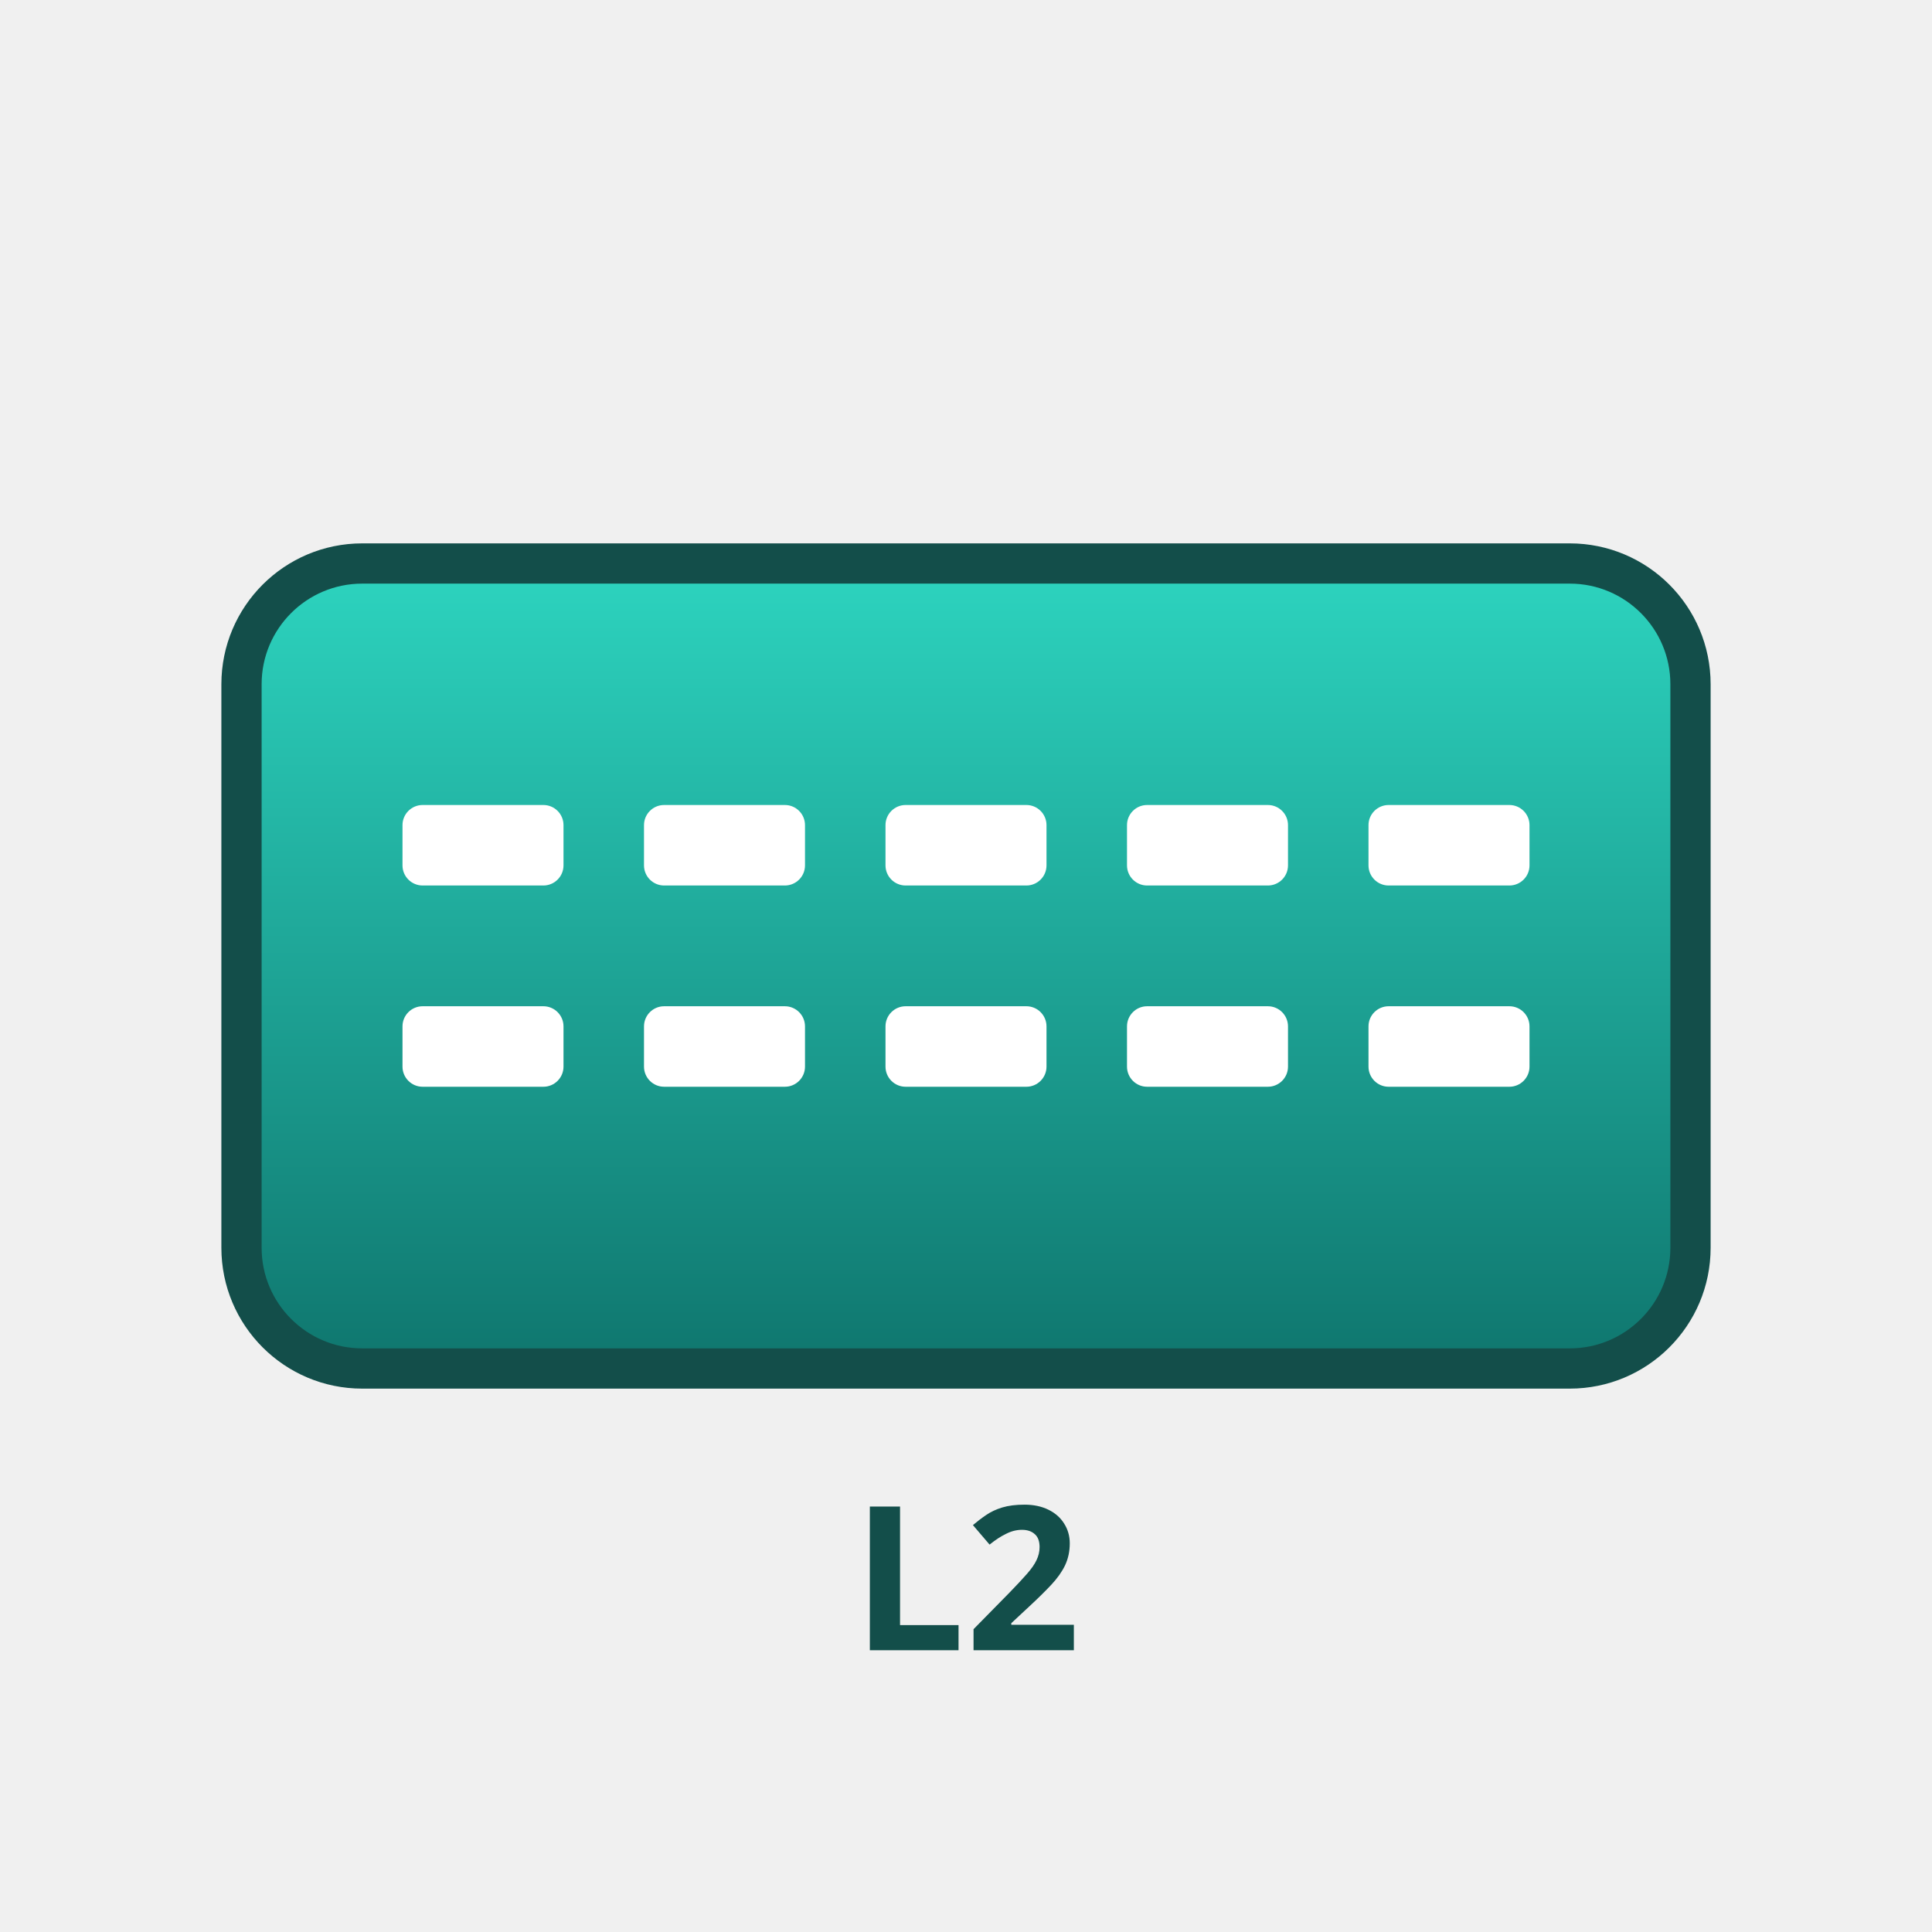
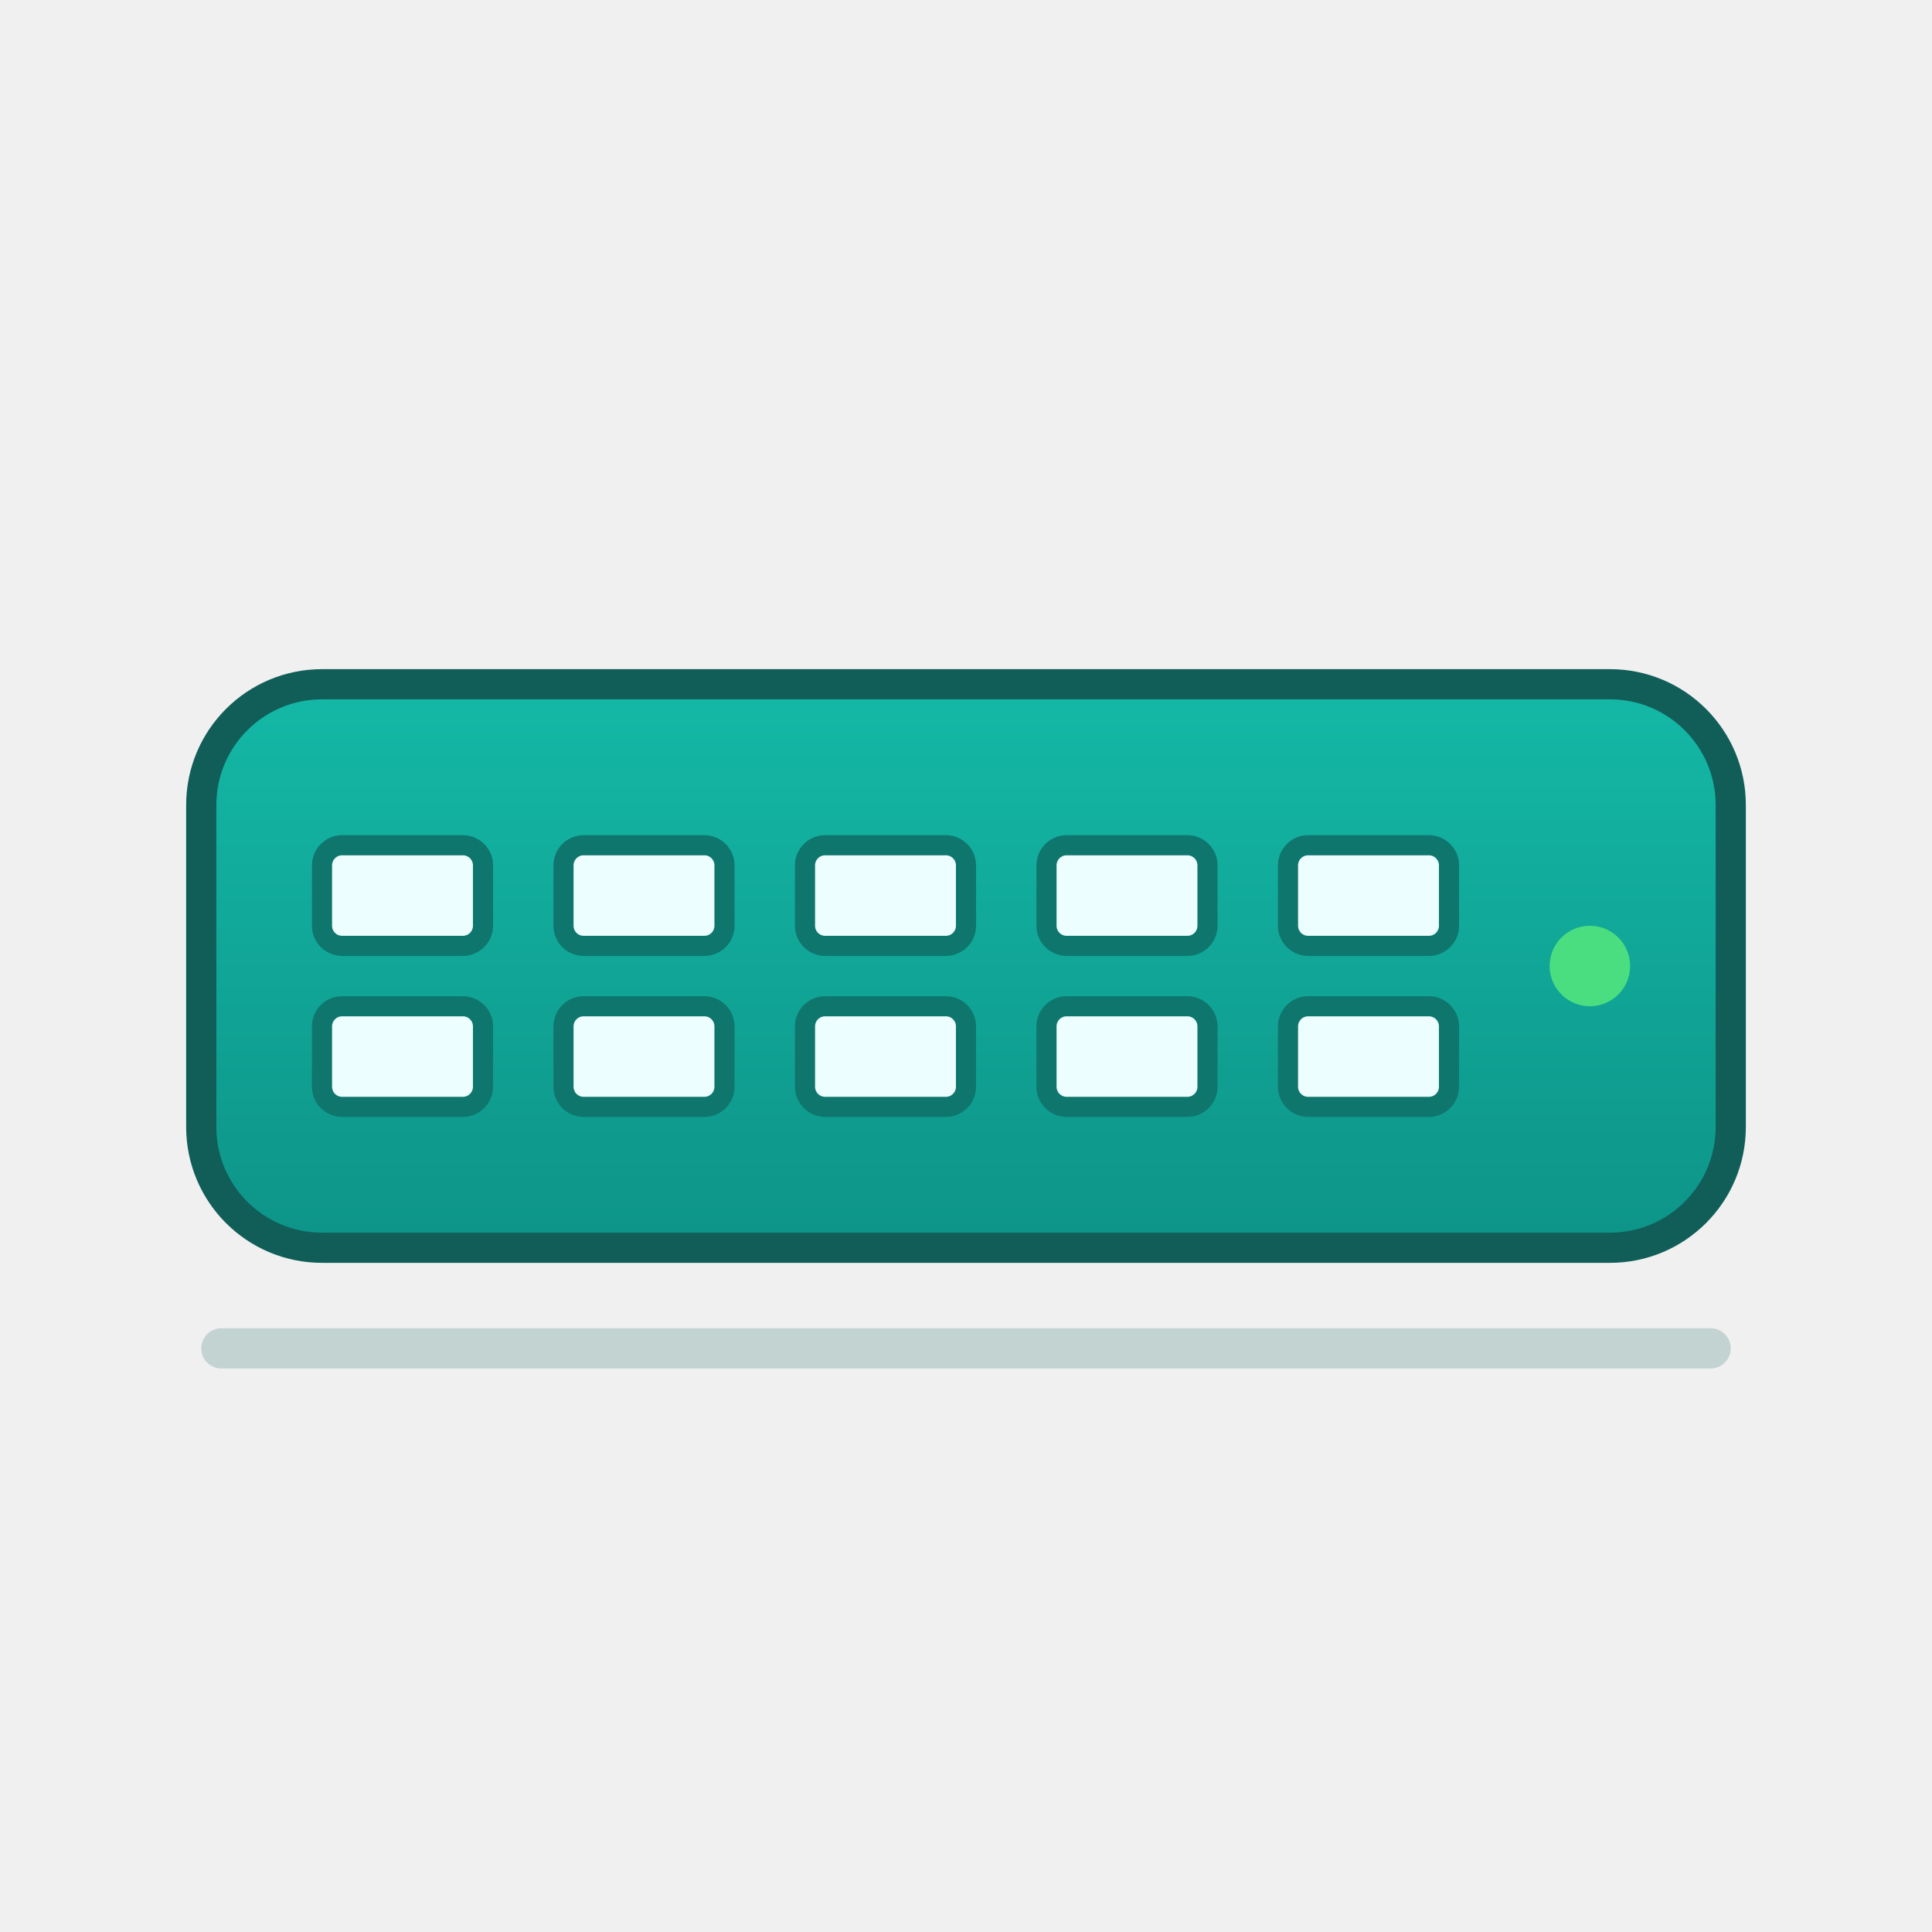
<svg xmlns="http://www.w3.org/2000/svg" viewBox="0 0 96 96" role="img" aria-label="L2 Switch">
  <defs>
-     <linearGradient id="l2Body" x1="0" y1="0" x2="0" y2="1">
-       <stop offset="0%" stop-color="#2dd4bf" />
-       <stop offset="100%" stop-color="#0f766e" />
+     <linearGradient id="l2g" x1="0" y1="0" x2="0" y2="1">
+       <stop offset="0%" stop-color="#14b8a6" />
+       <stop offset="100%" stop-color="#0d9488" />
    </linearGradient>
  </defs>
-   <rect x="12" y="28" width="72" height="40" rx="6" fill="url(#l2Body)" stroke="#134e4a" stroke-width="2" />
-   <g fill="#ffffff">
-     <rect x="20" y="40" width="8" height="4" rx="1" />
-     <rect x="32" y="40" width="8" height="4" rx="1" />
-     <rect x="44" y="40" width="8" height="4" rx="1" />
-     <rect x="56" y="40" width="8" height="4" rx="1" />
-     <rect x="68" y="40" width="8" height="4" rx="1" />
-     <rect x="20" y="50" width="8" height="4" rx="1" />
-     <rect x="32" y="50" width="8" height="4" rx="1" />
-     <rect x="44" y="50" width="8" height="4" rx="1" />
-     <rect x="56" y="50" width="8" height="4" rx="1" />
-     <rect x="68" y="50" width="8" height="4" rx="1" />
+   <rect x="10" y="34" width="76" height="28" rx="6" fill="url(#l2g)" stroke="#115e59" stroke-width="1.5" />
+   <g stroke="#0f766e" stroke-width="1" fill="#ecfeff">
+     <rect x="16" y="42" width="8" height="5" rx="1" />
+     <rect x="28" y="42" width="8" height="5" rx="1" />
+     <rect x="40" y="42" width="8" height="5" rx="1" />
+     <rect x="52" y="42" width="8" height="5" rx="1" />
+     <rect x="64" y="42" width="8" height="5" rx="1" />
+     <rect x="16" y="50" width="8" height="5" rx="1" />
+     <rect x="28" y="50" width="8" height="5" rx="1" />
+     <rect x="40" y="50" width="8" height="5" rx="1" />
+     <rect x="52" y="50" width="8" height="5" rx="1" />
+     <rect x="64" y="50" width="8" height="5" rx="1" />
  </g>
-   <text x="48" y="82" font-family="ui-sans-serif, system-ui" font-size="10" text-anchor="middle" fill="#134e4a" font-weight="700">L2</text>
+   <circle cx="79" cy="48" r="2" fill="#4ade80" />
+   <rect x="10" y="66" width="76" height="2" rx="1" fill="#115e59" opacity="0.2" />
</svg>
